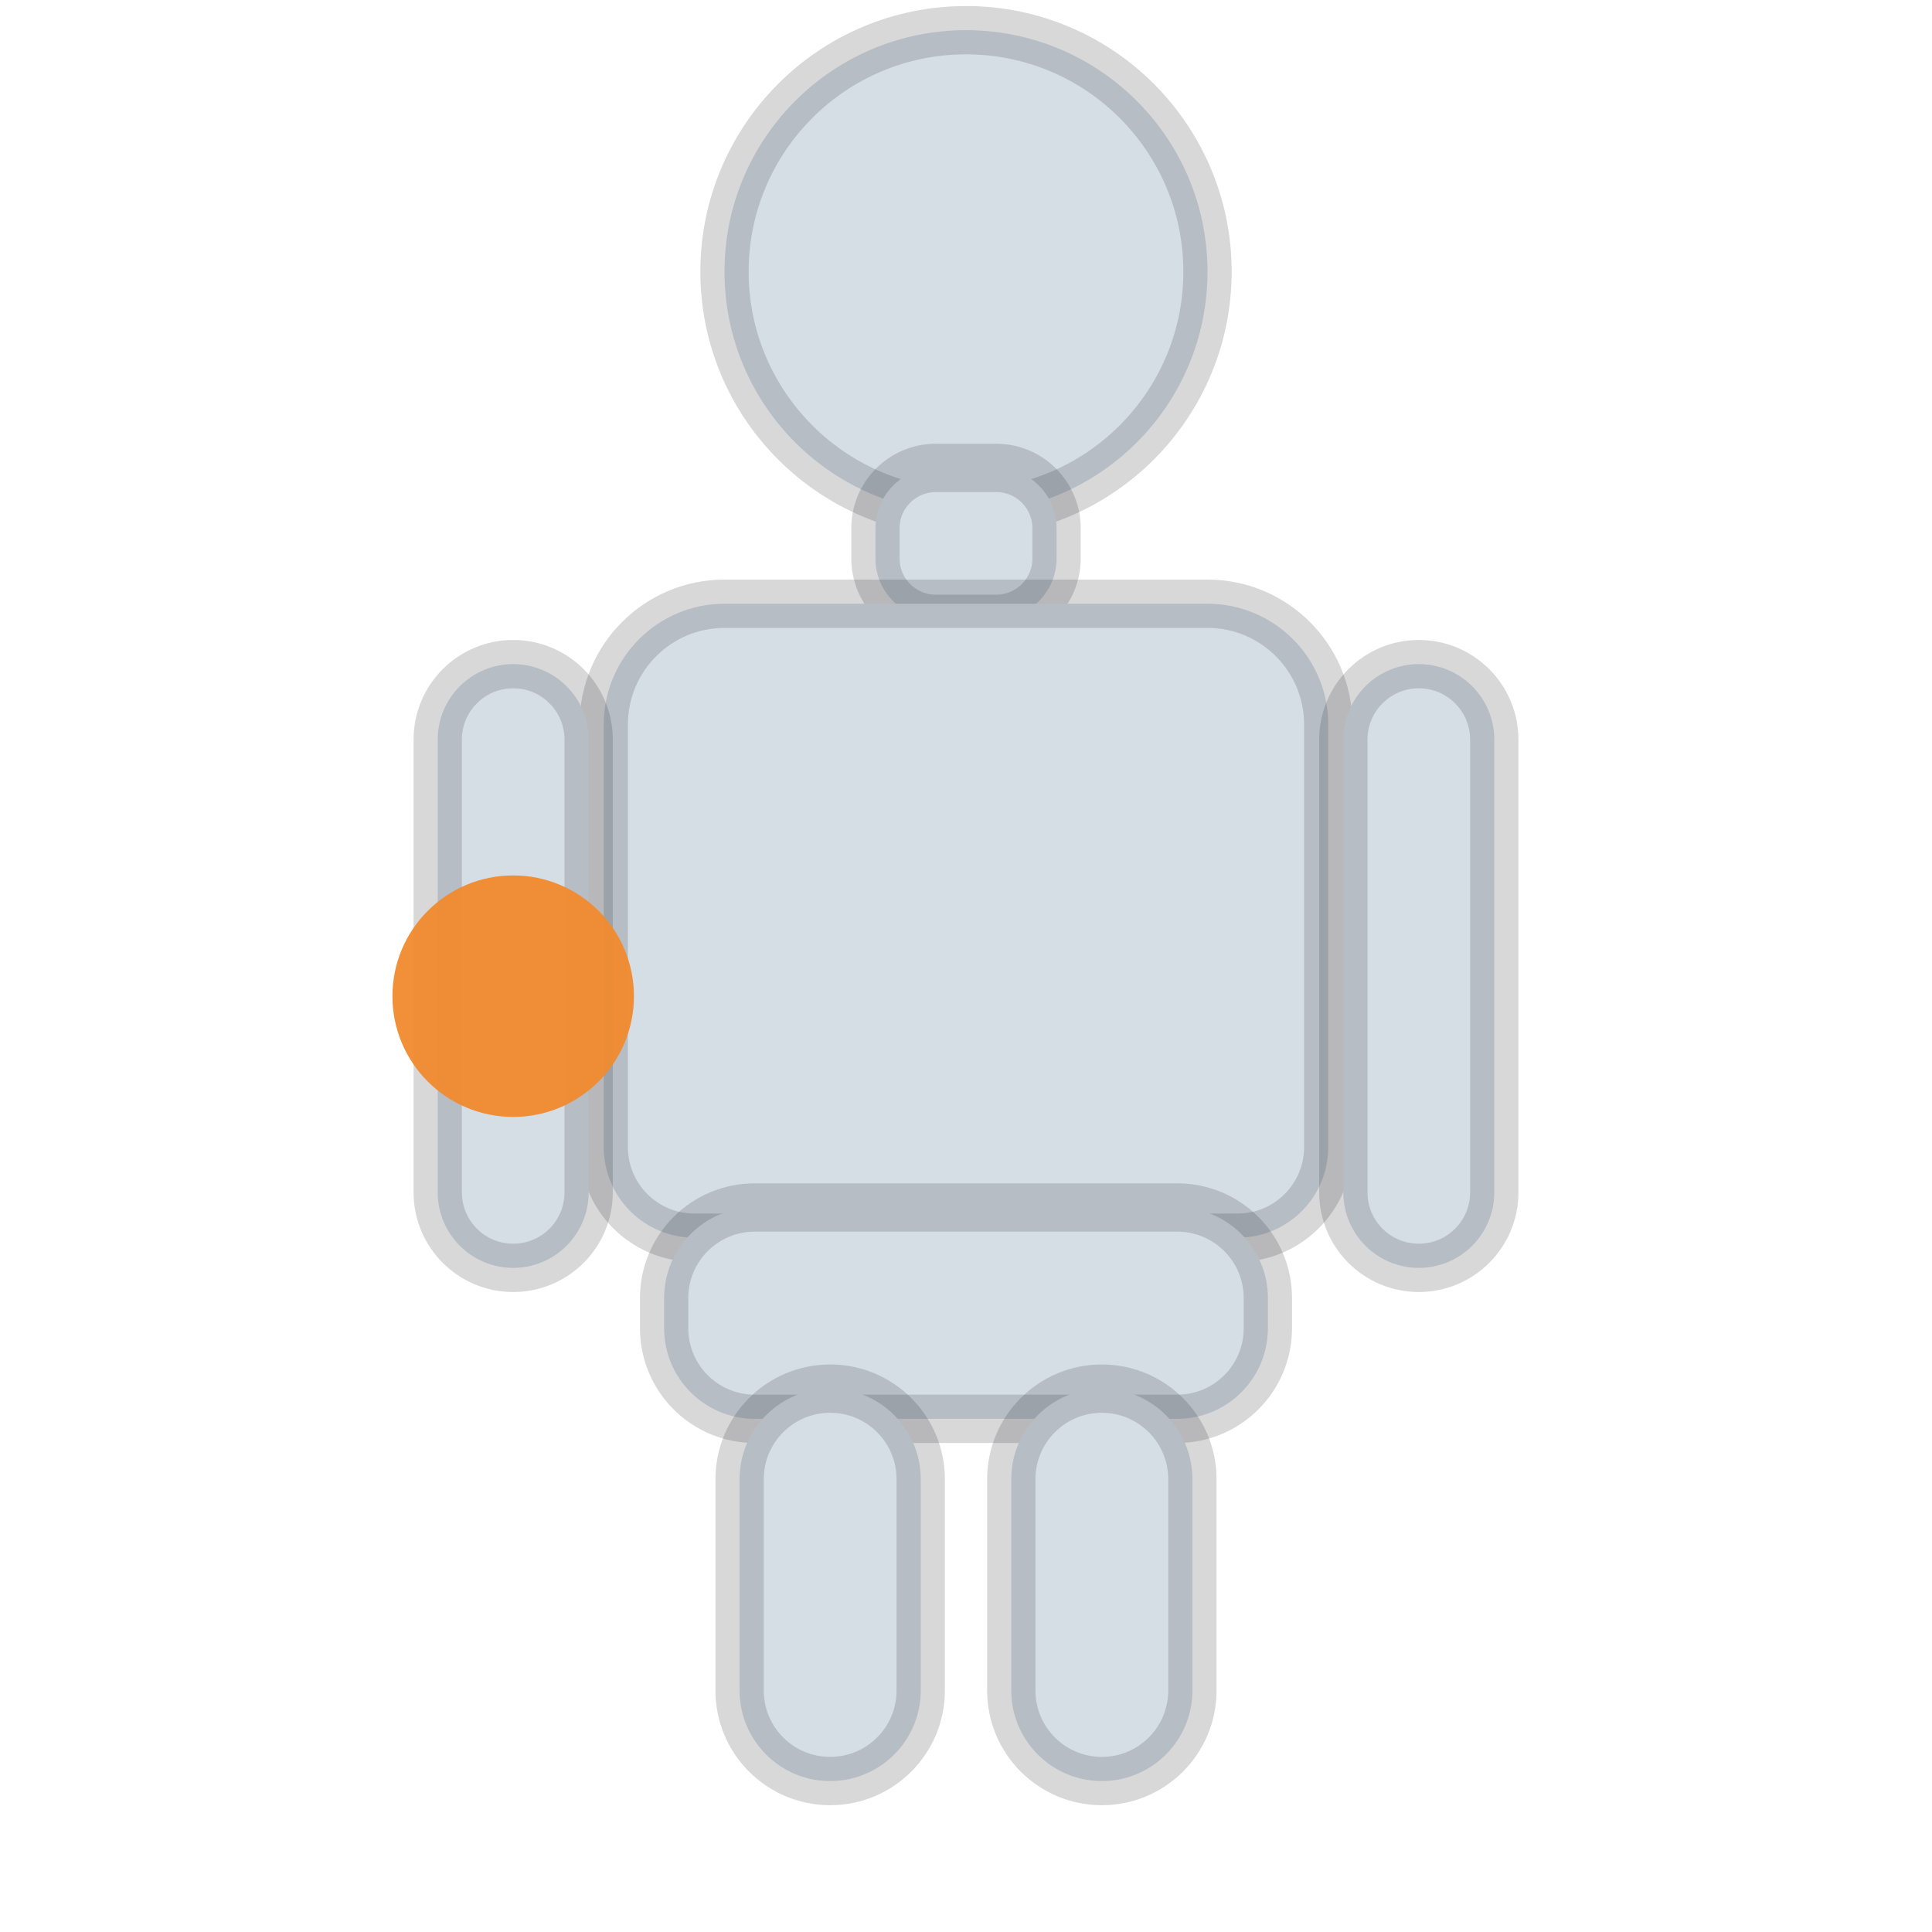
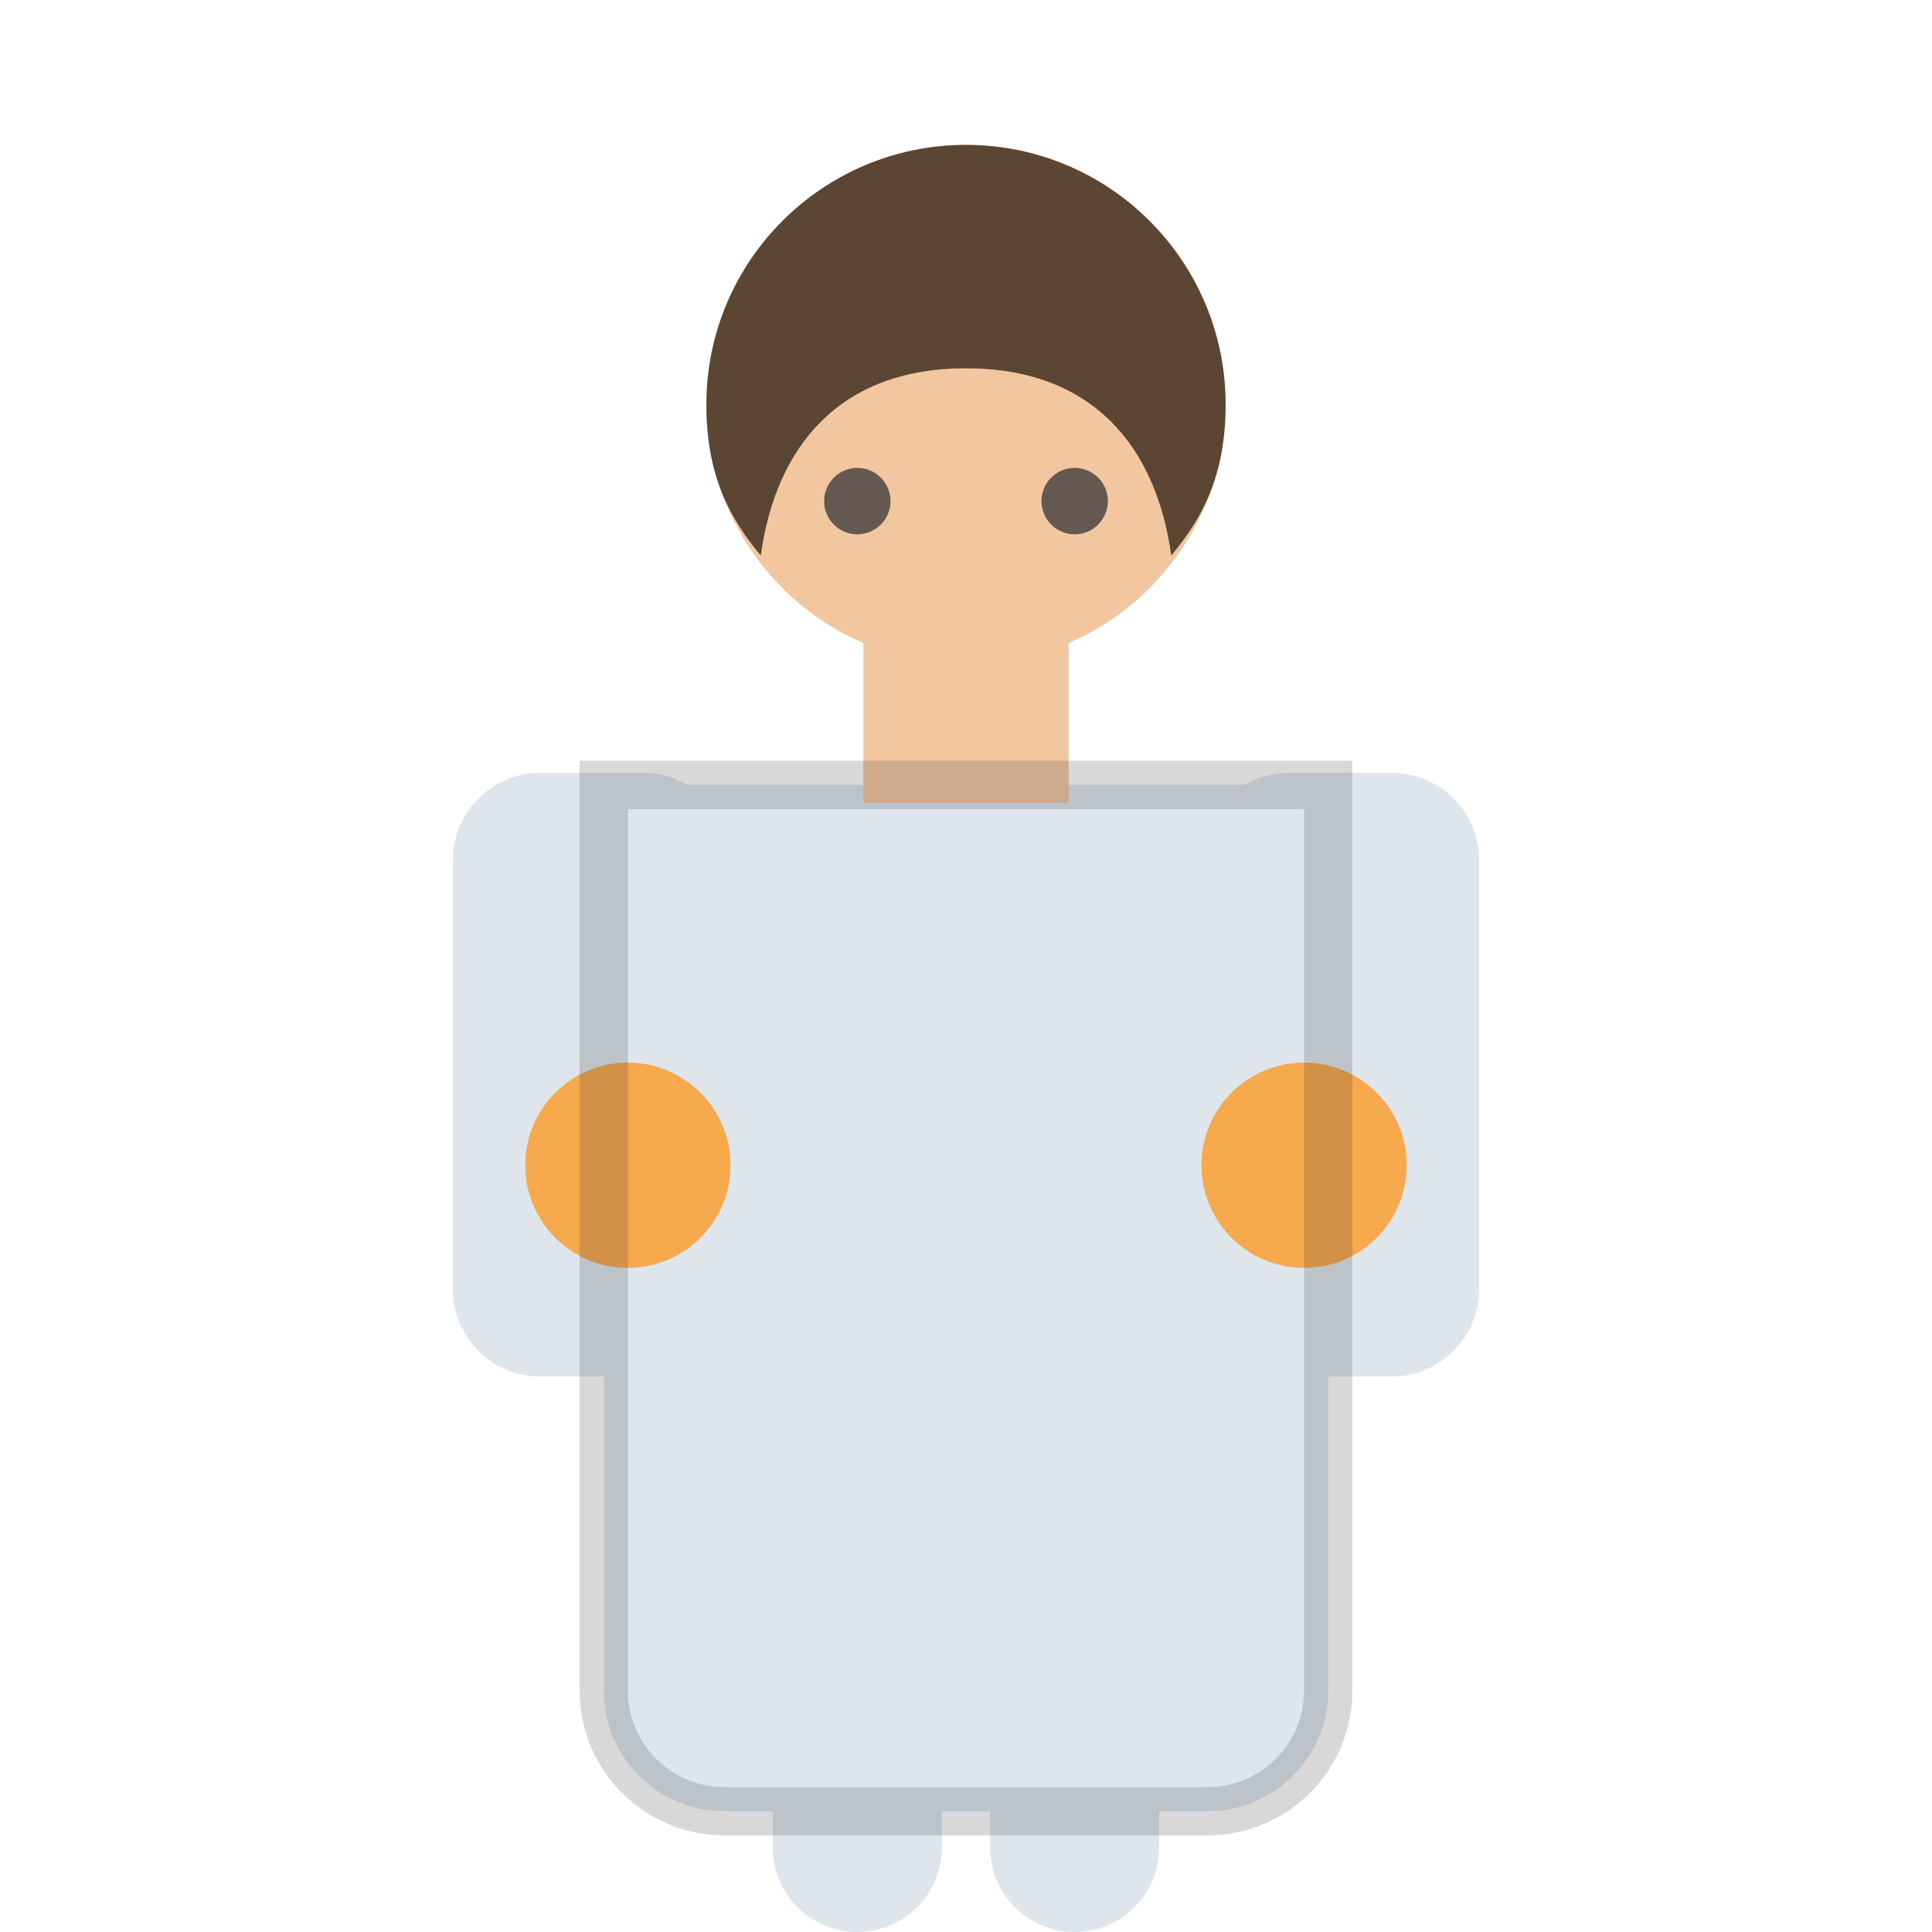
<svg xmlns="http://www.w3.org/2000/svg" viewBox="0 0 64 64" width="64" height="64">
-   <g fill="#D5DEE5" stroke="#2A2A2E" stroke-opacity=".18" stroke-width="1.6" stroke-linejoin="round">
-     <circle cx="32" cy="9" r="8" />
-     <rect x="29" y="15.5" width="6" height="5" rx="2" />
-     <path d="M20 24a4 4 0 0 1 4-4h16a4 4 0 0 1 4 4v14a3 3 0 0 1-3 3H23a3 3 0 0 1-3-3z" />
-     <rect x="14.5" y="22" width="5" height="20" rx="2.5" />
-     <rect x="44.5" y="22" width="5" height="20" rx="2.5" />
-     <rect x="22" y="40" width="20" height="7" rx="3" />
-     <rect x="24.5" y="46" width="6" height="13" rx="3" />
-     <rect x="33.5" y="46" width="6" height="13" rx="3" />
-   </g>
-   <g fill="#F08A2E" opacity=".95">
-     <circle cx="17" cy="33" r="4" />
-   </g>
+   <rect x="25.6" y="52" width="5.6" height="12" rx="2.8" fill="#DEE6EC" />
+   <rect x="32.8" y="52" width="5.6" height="12" rx="2.8" fill="#DEE6EC" />
+   <circle cx="28.4" cy="58" r="3.2" fill="#DEE6EC" />
+   <circle cx="35.6" cy="58" r="3.2" fill="#DEE6EC" />
+   <path d="M20 26h24v30a4 4 0 0 1-4 4H24a4 4 0 0 1-4-4z" fill="#DEE6EC" />
+   <path d="M15 28.5c0-1.6 1.3-2.9 2.9-2.9h3.4c1.6 0 2.9 1.3 2.9 2.9v14.2c0 1.6-1.3 2.9-2.9 2.9h-3.4a2.9 2.9 0 0 1-2.9-2.9z" fill="#DEE6EC" />
+   <path d="M39.8 28.5c0-1.6 1.3-2.9 2.9-2.9h3.4c1.6 0 2.9 1.3 2.9 2.9v14.2c0 1.6-1.3 2.9-2.9 2.9h-3.4a2.9 2.9 0 0 1-2.9-2.9z" fill="#DEE6EC" />
+   <circle cx="20.8" cy="38.6" r="3.4" fill="#F6A94D" />
+   <circle cx="43.2" cy="38.6" r="3.4" fill="#F6A94D" />
+   <rect x="28.6" y="20.6" width="6.8" height="6" fill="#F2C7A0" />
+   <circle cx="32" cy="13.4" r="8.6" fill="#F2C7A0" />
+   <path d="M23.4 13.4a8.6 8.6 0 0 1 17.2 0c0 2.4-.8 3.8-1.8 5-.5-3.6-2.6-6.2-6.8-6.2s-6.3 2.6-6.8 6.2c-1-1.2-1.8-2.6-1.8-5z" fill="#5A4632" />
+   <circle cx="28.4" cy="16.6" r="1.1" fill="#2A2A2E" opacity=".7" />
+   <circle cx="35.6" cy="16.6" r="1.1" fill="#2A2A2E" opacity=".7" />
+   <path d="M20 26h24v30a4 4 0 0 1-4 4H24a4 4 0 0 1-4-4z" fill="none" stroke="#2A2A2E" stroke-opacity=".18" stroke-width="1.6" />
</svg>
